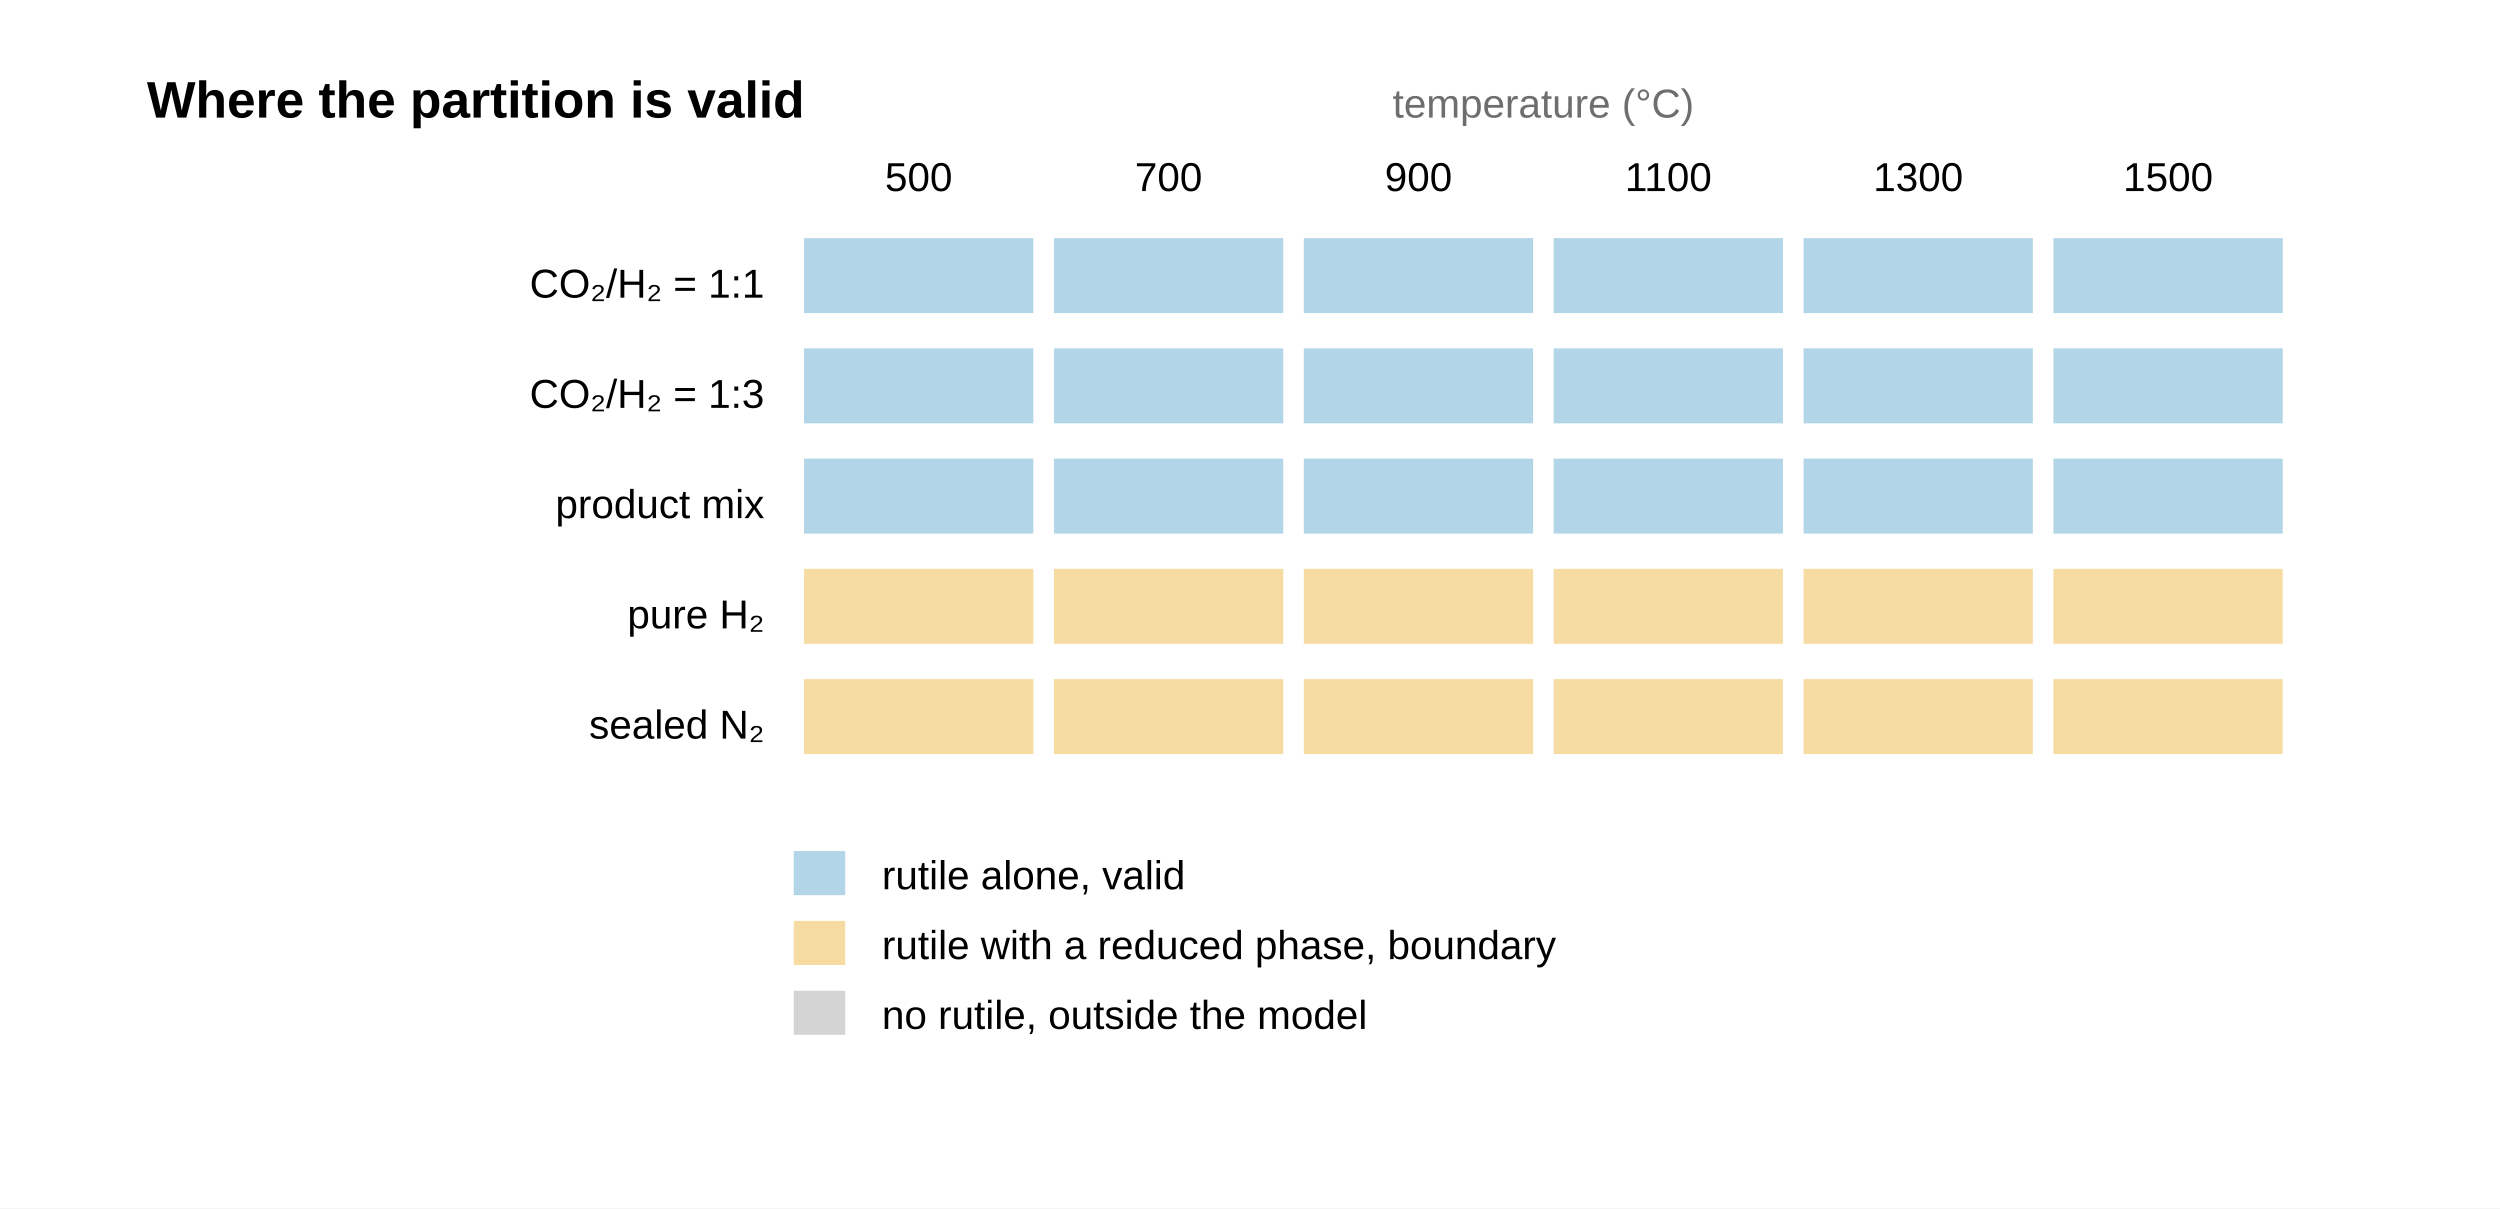
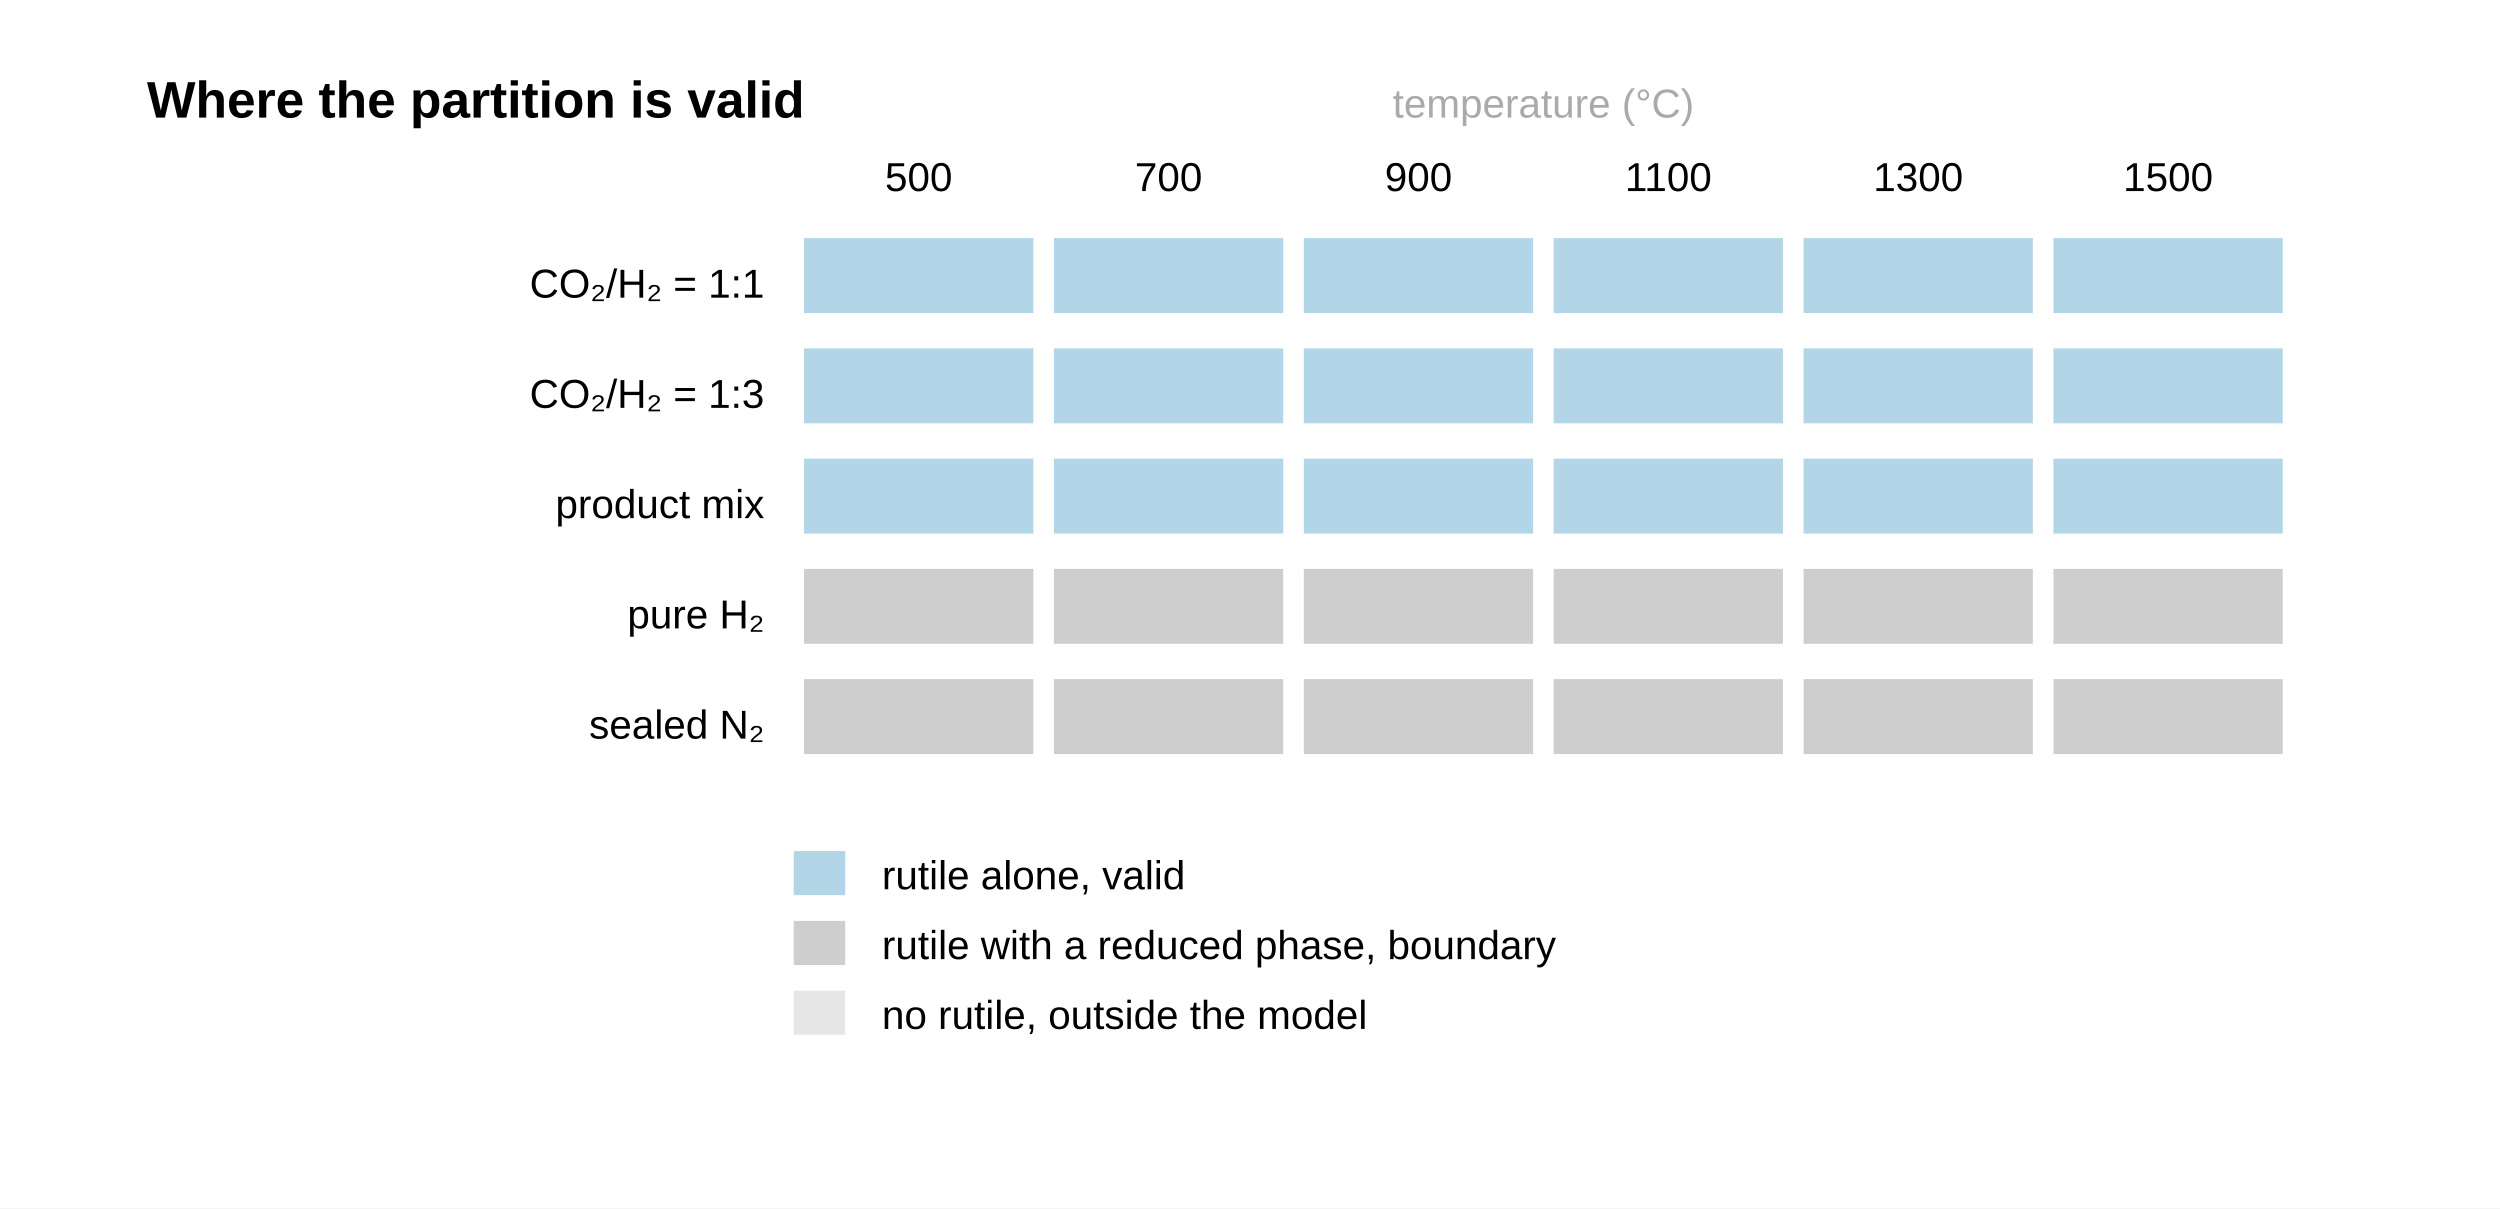
- <svg xmlns="http://www.w3.org/2000/svg" width="120mm" height="58mm" viewBox="0 0 340.16 164.41" data-width-mm="120" data-height-mm="58">
+ <svg xmlns="http://www.w3.org/2000/svg" width="120mm" height="58mm" viewBox="0 0 340.16 164.41" data-width-mm="120" data-height-mm="58" data-kind="plate">
  <rect x="0" y="0" width="340.16" height="164.41" fill="#FFFFFF" />
  <text x="20" y="16" font-family="Arial, Helvetica, sans-serif" font-size="7" font-weight="bold" fill="#000000">Where the partition is valid</text>
  <text x="125" y="26" font-family="Arial, Helvetica, sans-serif" font-size="5.5" text-anchor="middle" fill="#000000">500</text>
  <text x="159" y="26" font-family="Arial, Helvetica, sans-serif" font-size="5.5" text-anchor="middle" fill="#000000">700</text>
  <text x="193" y="26" font-family="Arial, Helvetica, sans-serif" font-size="5.5" text-anchor="middle" fill="#000000">900</text>
  <text x="227" y="26" font-family="Arial, Helvetica, sans-serif" font-size="5.5" text-anchor="middle" fill="#000000">1100</text>
  <text x="261" y="26" font-family="Arial, Helvetica, sans-serif" font-size="5.5" text-anchor="middle" fill="#000000">1300</text>
  <text x="295" y="26" font-family="Arial, Helvetica, sans-serif" font-size="5.5" text-anchor="middle" fill="#000000">1500</text>
-   <text x="210" y="16" font-family="Arial, Helvetica, sans-serif" font-size="5.5" text-anchor="middle" fill="#6E6E6E">temperature (°C)</text>
+   <text x="210" y="16" font-family="Arial, Helvetica, sans-serif" font-size="5.5" text-anchor="middle" fill="#AAAAAA">temperature (°C)</text>
  <text x="104" y="40.5" font-family="Arial, Helvetica, sans-serif" font-size="5.5" text-anchor="end" fill="#000000">CO₂/H₂ = 1:1</text>
  <rect x="109" y="32" width="32" height="11" fill="#b3d5e8" stroke="#FFFFFF" stroke-width="0.8" />
  <rect x="143" y="32" width="32" height="11" fill="#b3d5e8" stroke="#FFFFFF" stroke-width="0.8" />
  <rect x="177" y="32" width="32" height="11" fill="#b3d5e8" stroke="#FFFFFF" stroke-width="0.8" />
  <rect x="211" y="32" width="32" height="11" fill="#b3d5e8" stroke="#FFFFFF" stroke-width="0.8" />
  <rect x="245" y="32" width="32" height="11" fill="#b3d5e8" stroke="#FFFFFF" stroke-width="0.8" />
  <rect x="279" y="32" width="32" height="11" fill="#b3d5e8" stroke="#FFFFFF" stroke-width="0.8" />
  <text x="104" y="55.5" font-family="Arial, Helvetica, sans-serif" font-size="5.5" text-anchor="end" fill="#000000">CO₂/H₂ = 1:3</text>
  <rect x="109" y="47" width="32" height="11" fill="#b3d5e8" stroke="#FFFFFF" stroke-width="0.8" />
  <rect x="143" y="47" width="32" height="11" fill="#b3d5e8" stroke="#FFFFFF" stroke-width="0.8" />
  <rect x="177" y="47" width="32" height="11" fill="#b3d5e8" stroke="#FFFFFF" stroke-width="0.8" />
  <rect x="211" y="47" width="32" height="11" fill="#b3d5e8" stroke="#FFFFFF" stroke-width="0.8" />
  <rect x="245" y="47" width="32" height="11" fill="#b3d5e8" stroke="#FFFFFF" stroke-width="0.8" />
  <rect x="279" y="47" width="32" height="11" fill="#b3d5e8" stroke="#FFFFFF" stroke-width="0.8" />
  <text x="104" y="70.5" font-family="Arial, Helvetica, sans-serif" font-size="5.5" text-anchor="end" fill="#000000">product mix</text>
  <rect x="109" y="62" width="32" height="11" fill="#b3d5e8" stroke="#FFFFFF" stroke-width="0.8" />
  <rect x="143" y="62" width="32" height="11" fill="#b3d5e8" stroke="#FFFFFF" stroke-width="0.8" />
  <rect x="177" y="62" width="32" height="11" fill="#b3d5e8" stroke="#FFFFFF" stroke-width="0.8" />
  <rect x="211" y="62" width="32" height="11" fill="#b3d5e8" stroke="#FFFFFF" stroke-width="0.8" />
  <rect x="245" y="62" width="32" height="11" fill="#b3d5e8" stroke="#FFFFFF" stroke-width="0.8" />
  <rect x="279" y="62" width="32" height="11" fill="#b3d5e8" stroke="#FFFFFF" stroke-width="0.8" />
  <text x="104" y="85.5" font-family="Arial, Helvetica, sans-serif" font-size="5.5" text-anchor="end" fill="#000000">pure H₂</text>
-   <rect x="109" y="77" width="32" height="11" fill="#f6dca3" stroke="#FFFFFF" stroke-width="0.8" />
-   <rect x="143" y="77" width="32" height="11" fill="#f6dca3" stroke="#FFFFFF" stroke-width="0.8" />
-   <rect x="177" y="77" width="32" height="11" fill="#f6dca3" stroke="#FFFFFF" stroke-width="0.8" />
-   <rect x="211" y="77" width="32" height="11" fill="#f6dca3" stroke="#FFFFFF" stroke-width="0.8" />
-   <rect x="245" y="77" width="32" height="11" fill="#f6dca3" stroke="#FFFFFF" stroke-width="0.8" />
-   <rect x="279" y="77" width="32" height="11" fill="#f6dca3" stroke="#FFFFFF" stroke-width="0.8" />
+   <rect x="109" y="77" width="32" height="11" fill="#cecece" stroke="#FFFFFF" stroke-width="0.8" />
+   <rect x="143" y="77" width="32" height="11" fill="#cecece" stroke="#FFFFFF" stroke-width="0.8" />
+   <rect x="177" y="77" width="32" height="11" fill="#cecece" stroke="#FFFFFF" stroke-width="0.8" />
+   <rect x="211" y="77" width="32" height="11" fill="#cecece" stroke="#FFFFFF" stroke-width="0.8" />
+   <rect x="245" y="77" width="32" height="11" fill="#cecece" stroke="#FFFFFF" stroke-width="0.8" />
+   <rect x="279" y="77" width="32" height="11" fill="#cecece" stroke="#FFFFFF" stroke-width="0.8" />
  <text x="104" y="100.5" font-family="Arial, Helvetica, sans-serif" font-size="5.5" text-anchor="end" fill="#000000">sealed N₂</text>
-   <rect x="109" y="92" width="32" height="11" fill="#f6dca3" stroke="#FFFFFF" stroke-width="0.8" />
-   <rect x="143" y="92" width="32" height="11" fill="#f6dca3" stroke="#FFFFFF" stroke-width="0.8" />
-   <rect x="177" y="92" width="32" height="11" fill="#f6dca3" stroke="#FFFFFF" stroke-width="0.8" />
-   <rect x="211" y="92" width="32" height="11" fill="#f6dca3" stroke="#FFFFFF" stroke-width="0.8" />
-   <rect x="245" y="92" width="32" height="11" fill="#f6dca3" stroke="#FFFFFF" stroke-width="0.8" />
-   <rect x="279" y="92" width="32" height="11" fill="#f6dca3" stroke="#FFFFFF" stroke-width="0.8" />
+   <rect x="109" y="92" width="32" height="11" fill="#cecece" stroke="#FFFFFF" stroke-width="0.8" />
+   <rect x="143" y="92" width="32" height="11" fill="#cecece" stroke="#FFFFFF" stroke-width="0.8" />
+   <rect x="177" y="92" width="32" height="11" fill="#cecece" stroke="#FFFFFF" stroke-width="0.8" />
+   <rect x="211" y="92" width="32" height="11" fill="#cecece" stroke="#FFFFFF" stroke-width="0.8" />
+   <rect x="245" y="92" width="32" height="11" fill="#cecece" stroke="#FFFFFF" stroke-width="0.8" />
+   <rect x="279" y="92" width="32" height="11" fill="#cecece" stroke="#FFFFFF" stroke-width="0.8" />
  <rect x="108" y="115.8" width="7" height="6" fill="#b3d5e8" />
  <text x="120" y="121" font-family="Arial, Helvetica, sans-serif" font-size="5.5" fill="#000000">rutile alone, valid</text>
-   <rect x="108" y="125.3" width="7" height="6" fill="#f6dca3" />
+   <rect x="108" y="125.3" width="7" height="6" fill="#cecece" />
  <text x="120" y="130.5" font-family="Arial, Helvetica, sans-serif" font-size="5.5" fill="#000000">rutile with a reduced phase, boundary</text>
-   <rect x="108" y="134.8" width="7" height="6" fill="#d4d4d4" />
+   <rect x="108" y="134.8" width="7" height="6" fill="#e6e6e6" />
  <text x="120" y="140" font-family="Arial, Helvetica, sans-serif" font-size="5.5" fill="#000000">no rutile, outside the model</text>
</svg>
